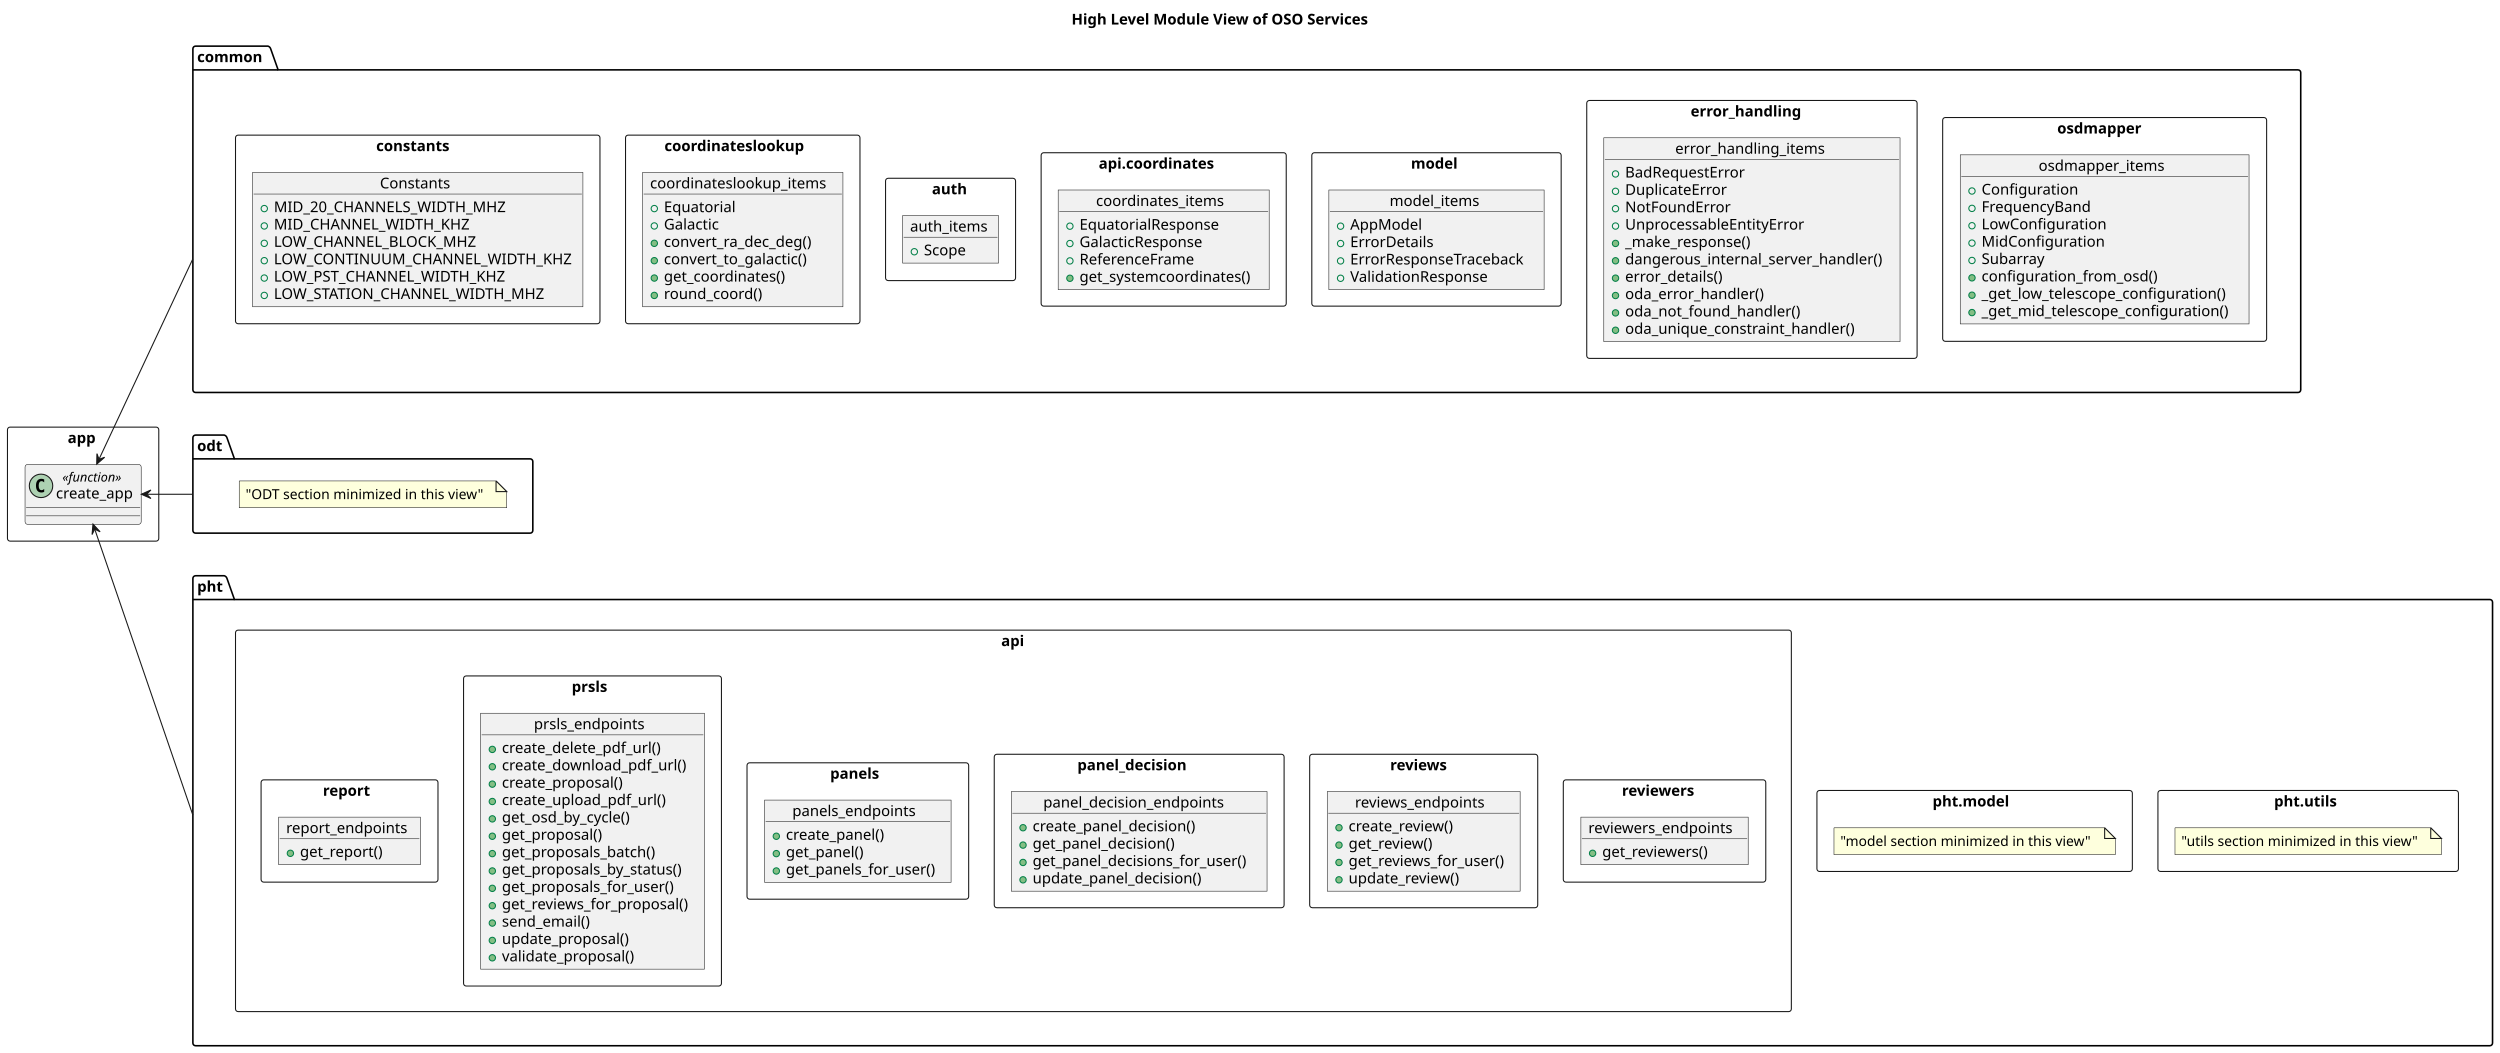
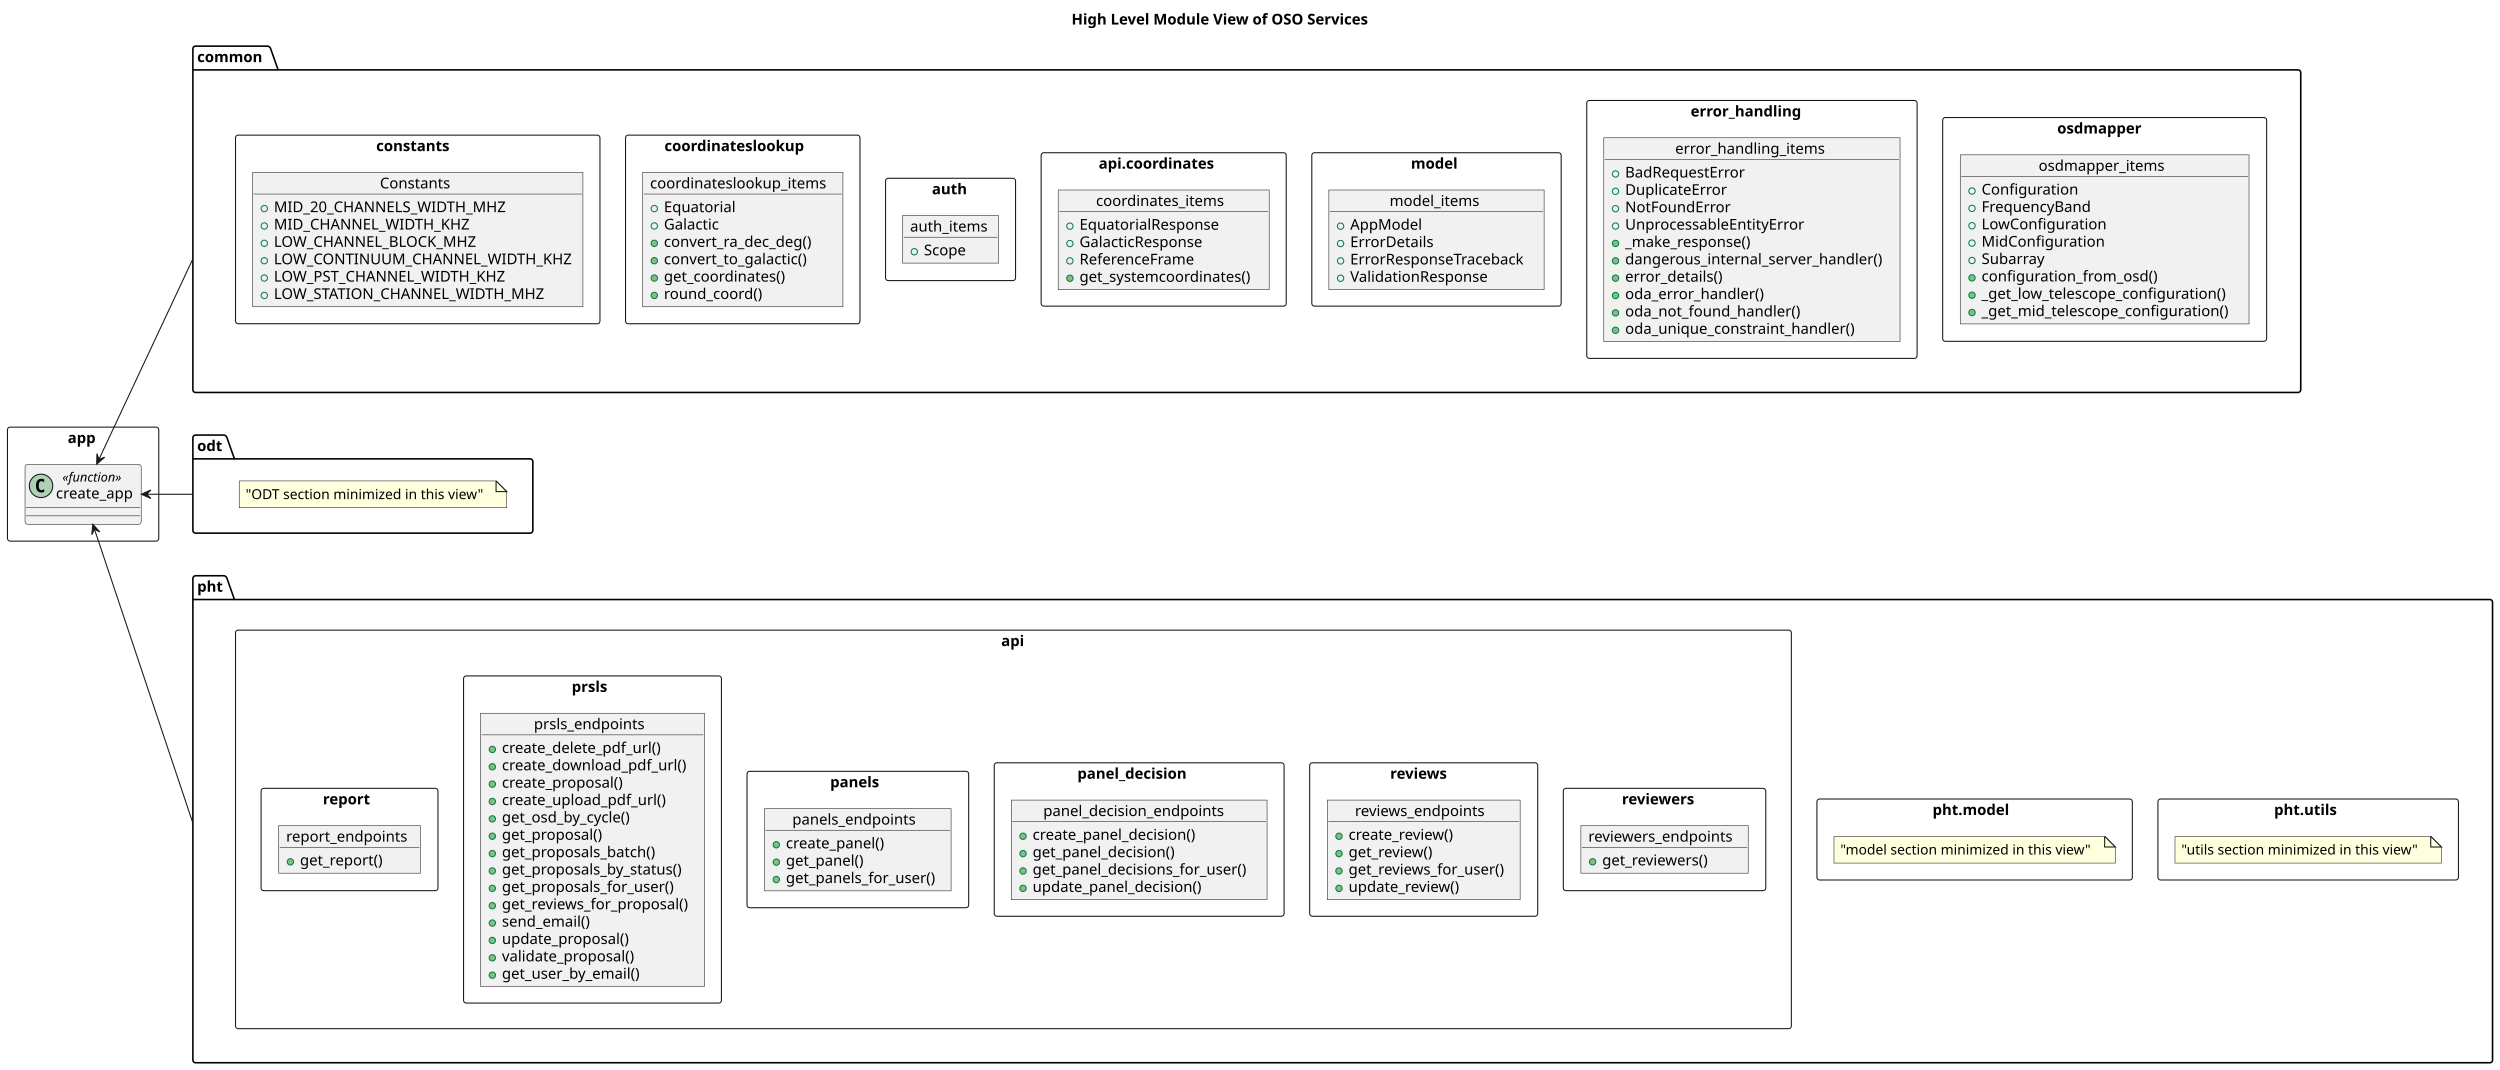
- <svg xmlns="http://www.w3.org/2000/svg" contentStyleType="text/css" height="988px" preserveAspectRatio="none" style="width:2346px;height:988px;background:#FFFFFF;" version="1.1" viewBox="0 0 2346 988" width="2346px" zoomAndPan="magnify">
+ <svg xmlns="http://www.w3.org/2000/svg" contentStyleType="text/css" height="1004px" preserveAspectRatio="none" style="width:2346px;height:1004px;background:#FFFFFF;" version="1.1" viewBox="0 0 2346 1004" width="2346px" zoomAndPan="magnify">
  <defs />
  <g>
    <text fill="#000000" font-family="sans-serif" font-size="14" font-weight="bold" lengthAdjust="spacing" textLength="321" x="1005.5" y="22.995">High Level Module View of OSO Services</text>
    <g id="cluster_common_pkg">
      <path d="M183.5,43.297 L251.5,43.297 A3.75,3.75 0 0 1 254,45.797 L261,65.594 L2156.5,65.594 A2.5,2.5 0 0 1 2159,68.094 L2159,365.797 A2.5,2.5 0 0 1 2156.5,368.297 L183.5,368.297 A2.5,2.5 0 0 1 181,365.797 L181,45.797 A2.5,2.5 0 0 1 183.5,43.297 " fill="none" style="stroke:#000000;stroke-width:1.5;" />
      <line style="stroke:#000000;stroke-width:1.5;" x1="181" x2="261" y1="65.594" y2="65.594" />
      <text fill="#000000" font-family="sans-serif" font-size="14" font-weight="bold" lengthAdjust="spacing" textLength="67" x="185" y="58.292">common</text>
    </g>
    <g id="cluster_constants">
      <rect fill="none" height="177" rx="2.5" ry="2.5" style="stroke:#181818;stroke-width:1.0;" width="342" x="221" y="126.797" />
      <text fill="#000000" font-family="sans-serif" font-size="14" font-weight="bold" lengthAdjust="spacing" textLength="78" x="353" y="141.792">constants</text>
    </g>
    <g id="cluster_api.coordinates">
      <rect fill="none" height="144" rx="2.5" ry="2.5" style="stroke:#181818;stroke-width:1.0;" width="230" x="977" y="143.297" />
      <text fill="#000000" font-family="sans-serif" font-size="14" font-weight="bold" lengthAdjust="spacing" textLength="122" x="1031" y="158.292">api.coordinates</text>
    </g>
    <g id="cluster_auth">
      <rect fill="none" height="96" rx="2.5" ry="2.5" style="stroke:#181818;stroke-width:1.0;" width="122" x="831" y="167.297" />
      <text fill="#000000" font-family="sans-serif" font-size="14" font-weight="bold" lengthAdjust="spacing" textLength="35" x="874.5" y="182.292">auth</text>
    </g>
    <g id="cluster_coordinateslookup">
      <rect fill="none" height="177" rx="2.5" ry="2.5" style="stroke:#181818;stroke-width:1.0;" width="220" x="587" y="126.797" />
      <text fill="#000000" font-family="sans-serif" font-size="14" font-weight="bold" lengthAdjust="spacing" textLength="147" x="623.5" y="141.792">coordinateslookup</text>
    </g>
    <g id="cluster_error_handling">
      <rect fill="none" height="242" rx="2.5" ry="2.5" style="stroke:#181818;stroke-width:1.0;" width="310" x="1489" y="94.297" />
      <text fill="#000000" font-family="sans-serif" font-size="14" font-weight="bold" lengthAdjust="spacing" textLength="115" x="1586.5" y="109.292">error_handling</text>
    </g>
    <g id="cluster_model">
      <rect fill="none" height="144" rx="2.5" ry="2.5" style="stroke:#181818;stroke-width:1.0;" width="234" x="1231" y="143.297" />
      <text fill="#000000" font-family="sans-serif" font-size="14" font-weight="bold" lengthAdjust="spacing" textLength="48" x="1324" y="158.292">model</text>
    </g>
    <g id="cluster_osdmapper">
      <rect fill="none" height="210" rx="2.5" ry="2.5" style="stroke:#181818;stroke-width:1.0;" width="304" x="1823" y="110.297" />
      <text fill="#000000" font-family="sans-serif" font-size="14" font-weight="bold" lengthAdjust="spacing" textLength="89" x="1930.5" y="125.292">osdmapper</text>
    </g>
    <g id="cluster_odt_pkg">
      <path d="M183.5,408.297 L210.5,408.297 A3.75,3.75 0 0 1 213,410.797 L220,430.594 L497.5,430.594 A2.5,2.5 0 0 1 500,433.094 L500,497.797 A2.5,2.5 0 0 1 497.5,500.297 L183.5,500.297 A2.5,2.5 0 0 1 181,497.797 L181,410.797 A2.5,2.5 0 0 1 183.5,408.297 " fill="none" style="stroke:#000000;stroke-width:1.5;" />
      <line style="stroke:#000000;stroke-width:1.5;" x1="181" x2="220" y1="430.594" y2="430.594" />
      <text fill="#000000" font-family="sans-serif" font-size="14" font-weight="bold" lengthAdjust="spacing" textLength="26" x="185" y="423.292">odt</text>
    </g>
    <g id="cluster_pht_pkg">
-       <path d="M183.5,540.297 L210.5,540.297 A3.75,3.75 0 0 1 213,542.797 L220,562.594 L2336.5,562.594 A2.5,2.5 0 0 1 2339,565.094 L2339,978.797 A2.5,2.5 0 0 1 2336.5,981.297 L183.5,981.297 A2.5,2.5 0 0 1 181,978.797 L181,542.797 A2.5,2.5 0 0 1 183.5,540.297 " fill="none" style="stroke:#000000;stroke-width:1.5;" />
+       <path d="M183.5,540.297 L210.5,540.297 A3.75,3.75 0 0 1 213,542.797 L220,562.594 L2336.5,562.594 A2.5,2.5 0 0 1 2339,565.094 L2339,994.797 A2.5,2.5 0 0 1 2336.5,997.297 L183.5,997.297 A2.5,2.5 0 0 1 181,994.797 L181,542.797 A2.5,2.5 0 0 1 183.5,540.297 " fill="none" style="stroke:#000000;stroke-width:1.5;" />
      <line style="stroke:#000000;stroke-width:1.5;" x1="181" x2="220" y1="562.594" y2="562.594" />
      <text fill="#000000" font-family="sans-serif" font-size="14" font-weight="bold" lengthAdjust="spacing" textLength="26" x="185" y="555.292">pht</text>
    </g>
    <g id="cluster_api">
-       <rect fill="none" height="358" rx="2.5" ry="2.5" style="stroke:#181818;stroke-width:1.0;" width="1460" x="221" y="591.297" />
+       <rect fill="none" height="374" rx="2.5" ry="2.5" style="stroke:#181818;stroke-width:1.0;" width="1460" x="221" y="591.297" />
      <text fill="#000000" font-family="sans-serif" font-size="14" font-weight="bold" lengthAdjust="spacing" textLength="23" x="939.5" y="606.292">api</text>
    </g>
    <g id="cluster_panel_decision">
-       <rect fill="none" height="144" rx="2.5" ry="2.5" style="stroke:#181818;stroke-width:1.0;" width="272" x="933" y="707.797" />
-       <text fill="#000000" font-family="sans-serif" font-size="14" font-weight="bold" lengthAdjust="spacing" textLength="116" x="1011" y="722.792">panel_decision</text>
+       <rect fill="none" height="144" rx="2.5" ry="2.5" style="stroke:#181818;stroke-width:1.0;" width="272" x="933" y="715.797" />
+       <text fill="#000000" font-family="sans-serif" font-size="14" font-weight="bold" lengthAdjust="spacing" textLength="116" x="1011" y="730.792">panel_decision</text>
    </g>
    <g id="cluster_panels">
-       <rect fill="none" height="128" rx="2.5" ry="2.5" style="stroke:#181818;stroke-width:1.0;" width="208" x="701" y="715.797" />
-       <text fill="#000000" font-family="sans-serif" font-size="14" font-weight="bold" lengthAdjust="spacing" textLength="52" x="779" y="730.792">panels</text>
+       <rect fill="none" height="128" rx="2.5" ry="2.5" style="stroke:#181818;stroke-width:1.0;" width="208" x="701" y="723.797" />
+       <text fill="#000000" font-family="sans-serif" font-size="14" font-weight="bold" lengthAdjust="spacing" textLength="52" x="779" y="738.792">panels</text>
    </g>
    <g id="cluster_prsls">
-       <rect fill="none" height="291" rx="2.5" ry="2.5" style="stroke:#181818;stroke-width:1.0;" width="242" x="435" y="634.297" />
+       <rect fill="none" height="307" rx="2.5" ry="2.5" style="stroke:#181818;stroke-width:1.0;" width="242" x="435" y="634.297" />
      <text fill="#000000" font-family="sans-serif" font-size="14" font-weight="bold" lengthAdjust="spacing" textLength="39" x="536.5" y="649.292">prsls</text>
    </g>
    <g id="cluster_report">
-       <rect fill="none" height="96" rx="2.5" ry="2.5" style="stroke:#181818;stroke-width:1.0;" width="166" x="245" y="731.797" />
-       <text fill="#000000" font-family="sans-serif" font-size="14" font-weight="bold" lengthAdjust="spacing" textLength="50" x="303" y="746.792">report</text>
+       <rect fill="none" height="96" rx="2.5" ry="2.5" style="stroke:#181818;stroke-width:1.0;" width="166" x="245" y="739.797" />
+       <text fill="#000000" font-family="sans-serif" font-size="14" font-weight="bold" lengthAdjust="spacing" textLength="50" x="303" y="754.792">report</text>
    </g>
    <g id="cluster_reviewers">
-       <rect fill="none" height="96" rx="2.5" ry="2.5" style="stroke:#181818;stroke-width:1.0;" width="190" x="1467" y="731.797" />
-       <text fill="#000000" font-family="sans-serif" font-size="14" font-weight="bold" lengthAdjust="spacing" textLength="80" x="1522" y="746.792">reviewers</text>
+       <rect fill="none" height="96" rx="2.5" ry="2.5" style="stroke:#181818;stroke-width:1.0;" width="190" x="1467" y="739.797" />
+       <text fill="#000000" font-family="sans-serif" font-size="14" font-weight="bold" lengthAdjust="spacing" textLength="80" x="1522" y="754.792">reviewers</text>
    </g>
    <g id="cluster_reviews">
-       <rect fill="none" height="144" rx="2.5" ry="2.5" style="stroke:#181818;stroke-width:1.0;" width="214" x="1229" y="707.797" />
-       <text fill="#000000" font-family="sans-serif" font-size="14" font-weight="bold" lengthAdjust="spacing" textLength="63" x="1304.5" y="722.792">reviews</text>
+       <rect fill="none" height="144" rx="2.5" ry="2.5" style="stroke:#181818;stroke-width:1.0;" width="214" x="1229" y="715.797" />
+       <text fill="#000000" font-family="sans-serif" font-size="14" font-weight="bold" lengthAdjust="spacing" textLength="63" x="1304.5" y="730.792">reviews</text>
    </g>
    <g id="cluster_pht.utils">
-       <rect fill="none" height="76" rx="2.5" ry="2.5" style="stroke:#181818;stroke-width:1.0;" width="282" x="2025" y="741.797" />
-       <text fill="#000000" font-family="sans-serif" font-size="14" font-weight="bold" lengthAdjust="spacing" textLength="64" x="2134" y="756.792">pht.utils</text>
+       <rect fill="none" height="76" rx="2.5" ry="2.5" style="stroke:#181818;stroke-width:1.0;" width="282" x="2025" y="749.797" />
+       <text fill="#000000" font-family="sans-serif" font-size="14" font-weight="bold" lengthAdjust="spacing" textLength="64" x="2134" y="764.792">pht.utils</text>
    </g>
    <g id="cluster_pht.model">
-       <rect fill="none" height="76" rx="2.5" ry="2.5" style="stroke:#181818;stroke-width:1.0;" width="296" x="1705" y="741.797" />
-       <text fill="#000000" font-family="sans-serif" font-size="14" font-weight="bold" lengthAdjust="spacing" textLength="79" x="1813.5" y="756.792">pht.model</text>
+       <rect fill="none" height="76" rx="2.5" ry="2.5" style="stroke:#181818;stroke-width:1.0;" width="296" x="1705" y="749.797" />
+       <text fill="#000000" font-family="sans-serif" font-size="14" font-weight="bold" lengthAdjust="spacing" textLength="79" x="1813.5" y="764.792">pht.model</text>
    </g>
    <g id="cluster_app">
      <rect fill="none" height="107" rx="2.5" ry="2.5" style="stroke:#181818;stroke-width:1.0;" width="142" x="7" y="400.797" />
      <text fill="#000000" font-family="sans-serif" font-size="14" font-weight="bold" lengthAdjust="spacing" textLength="29" x="63.5" y="415.792">app</text>
    </g>
    <g id="elem_Constants">
      <rect fill="#F1F1F1" height="126.078" style="stroke:#181818;stroke-width:0.5;" width="310" x="237" y="161.797" />
      <text fill="#000000" font-family="sans-serif" font-size="14" lengthAdjust="spacing" textLength="71" x="356.5" y="176.792">Constants</text>
      <line style="stroke:#181818;stroke-width:0.5;" x1="238" x2="546" y1="182.094" y2="182.094" />
      <ellipse cx="248" cy="195.742" fill="none" rx="3" ry="3" style="stroke:#038048;stroke-width:1.0;" />
      <text fill="#000000" font-family="sans-serif" font-size="14" lengthAdjust="spacing" textLength="224" x="257" y="199.089">MID_20_CHANNELS_WIDTH_MHZ</text>
      <ellipse cx="248" cy="212.039" fill="none" rx="3" ry="3" style="stroke:#038048;stroke-width:1.0;" />
      <text fill="#000000" font-family="sans-serif" font-size="14" lengthAdjust="spacing" textLength="187" x="257" y="215.386">MID_CHANNEL_WIDTH_KHZ</text>
      <ellipse cx="248" cy="228.336" fill="none" rx="3" ry="3" style="stroke:#038048;stroke-width:1.0;" />
      <text fill="#000000" font-family="sans-serif" font-size="14" lengthAdjust="spacing" textLength="196" x="257" y="231.683">LOW_CHANNEL_BLOCK_MHZ</text>
      <ellipse cx="248" cy="244.633" fill="none" rx="3" ry="3" style="stroke:#038048;stroke-width:1.0;" />
      <text fill="#000000" font-family="sans-serif" font-size="14" lengthAdjust="spacing" textLength="284" x="257" y="247.98">LOW_CONTINUUM_CHANNEL_WIDTH_KHZ</text>
      <ellipse cx="248" cy="260.93" fill="none" rx="3" ry="3" style="stroke:#038048;stroke-width:1.0;" />
      <text fill="#000000" font-family="sans-serif" font-size="14" lengthAdjust="spacing" textLength="226" x="257" y="264.276">LOW_PST_CHANNEL_WIDTH_KHZ</text>
      <ellipse cx="248" cy="277.227" fill="none" rx="3" ry="3" style="stroke:#038048;stroke-width:1.0;" />
      <text fill="#000000" font-family="sans-serif" font-size="14" lengthAdjust="spacing" textLength="262" x="257" y="280.573">LOW_STATION_CHANNEL_WIDTH_MHZ</text>
    </g>
    <g id="elem_coordinates_items">
      <rect fill="#F1F1F1" height="93.484" style="stroke:#181818;stroke-width:0.5;" width="198" x="993" y="178.297" />
      <text fill="#000000" font-family="sans-serif" font-size="14" lengthAdjust="spacing" textLength="127" x="1028.5" y="193.292">coordinates_items</text>
      <line style="stroke:#181818;stroke-width:0.5;" x1="994" x2="1190" y1="198.594" y2="198.594" />
      <ellipse cx="1004" cy="212.242" fill="none" rx="3" ry="3" style="stroke:#038048;stroke-width:1.0;" />
      <text fill="#000000" font-family="sans-serif" font-size="14" lengthAdjust="spacing" textLength="139" x="1013" y="215.589">EquatorialResponse</text>
      <ellipse cx="1004" cy="228.539" fill="none" rx="3" ry="3" style="stroke:#038048;stroke-width:1.0;" />
      <text fill="#000000" font-family="sans-serif" font-size="14" lengthAdjust="spacing" textLength="125" x="1013" y="231.886">GalacticResponse</text>
      <ellipse cx="1004" cy="244.836" fill="none" rx="3" ry="3" style="stroke:#038048;stroke-width:1.0;" />
      <text fill="#000000" font-family="sans-serif" font-size="14" lengthAdjust="spacing" textLength="115" x="1013" y="248.183">ReferenceFrame</text>
      <ellipse cx="1004" cy="261.133" fill="#84BE84" rx="3" ry="3" style="stroke:#038048;stroke-width:1.0;" />
      <text fill="#000000" font-family="sans-serif" font-size="14" lengthAdjust="spacing" textLength="172" x="1013" y="264.479">get_systemcoordinates()</text>
    </g>
    <g id="elem_auth_items">
      <rect fill="#F1F1F1" height="44.594" style="stroke:#181818;stroke-width:0.5;" width="90" x="847" y="202.297" />
      <text fill="#000000" font-family="sans-serif" font-size="14" lengthAdjust="spacing" textLength="76" x="854" y="217.292">auth_items</text>
      <line style="stroke:#181818;stroke-width:0.5;" x1="848" x2="936" y1="222.594" y2="222.594" />
      <ellipse cx="858" cy="236.242" fill="none" rx="3" ry="3" style="stroke:#038048;stroke-width:1.0;" />
      <text fill="#000000" font-family="sans-serif" font-size="14" lengthAdjust="spacing" textLength="44" x="867" y="239.589">Scope</text>
    </g>
    <g id="elem_coordinateslookup_items">
      <rect fill="#F1F1F1" height="126.078" style="stroke:#181818;stroke-width:0.5;" width="188" x="603" y="161.797" />
      <text fill="#000000" font-family="sans-serif" font-size="14" lengthAdjust="spacing" textLength="174" x="610" y="176.792">coordinateslookup_items</text>
      <line style="stroke:#181818;stroke-width:0.5;" x1="604" x2="790" y1="182.094" y2="182.094" />
      <ellipse cx="614" cy="195.742" fill="none" rx="3" ry="3" style="stroke:#038048;stroke-width:1.0;" />
      <text fill="#000000" font-family="sans-serif" font-size="14" lengthAdjust="spacing" textLength="68" x="623" y="199.089">Equatorial</text>
      <ellipse cx="614" cy="212.039" fill="none" rx="3" ry="3" style="stroke:#038048;stroke-width:1.0;" />
      <text fill="#000000" font-family="sans-serif" font-size="14" lengthAdjust="spacing" textLength="54" x="623" y="215.386">Galactic</text>
      <ellipse cx="614" cy="228.336" fill="#84BE84" rx="3" ry="3" style="stroke:#038048;stroke-width:1.0;" />
      <text fill="#000000" font-family="sans-serif" font-size="14" lengthAdjust="spacing" textLength="149" x="623" y="231.683">convert_ra_dec_deg()</text>
      <ellipse cx="614" cy="244.633" fill="#84BE84" rx="3" ry="3" style="stroke:#038048;stroke-width:1.0;" />
      <text fill="#000000" font-family="sans-serif" font-size="14" lengthAdjust="spacing" textLength="142" x="623" y="247.98">convert_to_galactic()</text>
      <ellipse cx="614" cy="260.93" fill="#84BE84" rx="3" ry="3" style="stroke:#038048;stroke-width:1.0;" />
      <text fill="#000000" font-family="sans-serif" font-size="14" lengthAdjust="spacing" textLength="122" x="623" y="264.276">get_coordinates()</text>
      <ellipse cx="614" cy="277.227" fill="#84BE84" rx="3" ry="3" style="stroke:#038048;stroke-width:1.0;" />
      <text fill="#000000" font-family="sans-serif" font-size="14" lengthAdjust="spacing" textLength="98" x="623" y="280.573">round_coord()</text>
    </g>
    <g id="elem_error_handling_items">
      <rect fill="#F1F1F1" height="191.266" style="stroke:#181818;stroke-width:0.5;" width="278" x="1505" y="129.297" />
      <text fill="#000000" font-family="sans-serif" font-size="14" lengthAdjust="spacing" textLength="144" x="1572" y="144.292">error_handling_items</text>
      <line style="stroke:#181818;stroke-width:0.5;" x1="1506" x2="1782" y1="149.594" y2="149.594" />
      <ellipse cx="1516" cy="163.242" fill="none" rx="3" ry="3" style="stroke:#038048;stroke-width:1.0;" />
      <text fill="#000000" font-family="sans-serif" font-size="14" lengthAdjust="spacing" textLength="119" x="1525" y="166.589">BadRequestError</text>
      <ellipse cx="1516" cy="179.539" fill="none" rx="3" ry="3" style="stroke:#038048;stroke-width:1.0;" />
      <text fill="#000000" font-family="sans-serif" font-size="14" lengthAdjust="spacing" textLength="98" x="1525" y="182.886">DuplicateError</text>
      <ellipse cx="1516" cy="195.836" fill="none" rx="3" ry="3" style="stroke:#038048;stroke-width:1.0;" />
      <text fill="#000000" font-family="sans-serif" font-size="14" lengthAdjust="spacing" textLength="101" x="1525" y="199.183">NotFoundError</text>
      <ellipse cx="1516" cy="212.133" fill="none" rx="3" ry="3" style="stroke:#038048;stroke-width:1.0;" />
      <text fill="#000000" font-family="sans-serif" font-size="14" lengthAdjust="spacing" textLength="175" x="1525" y="215.48">UnprocessableEntityError</text>
      <ellipse cx="1516" cy="228.43" fill="#84BE84" rx="3" ry="3" style="stroke:#038048;stroke-width:1.0;" />
      <text fill="#000000" font-family="sans-serif" font-size="14" lengthAdjust="spacing" textLength="128" x="1525" y="231.776">_make_response()</text>
      <ellipse cx="1516" cy="244.727" fill="#84BE84" rx="3" ry="3" style="stroke:#038048;stroke-width:1.0;" />
      <text fill="#000000" font-family="sans-serif" font-size="14" lengthAdjust="spacing" textLength="252" x="1525" y="248.073">dangerous_internal_server_handler()</text>
      <ellipse cx="1516" cy="261.023" fill="#84BE84" rx="3" ry="3" style="stroke:#038048;stroke-width:1.0;" />
      <text fill="#000000" font-family="sans-serif" font-size="14" lengthAdjust="spacing" textLength="95" x="1525" y="264.37">error_details()</text>
      <ellipse cx="1516" cy="277.32" fill="#84BE84" rx="3" ry="3" style="stroke:#038048;stroke-width:1.0;" />
      <text fill="#000000" font-family="sans-serif" font-size="14" lengthAdjust="spacing" textLength="135" x="1525" y="280.667">oda_error_handler()</text>
      <ellipse cx="1516" cy="293.617" fill="#84BE84" rx="3" ry="3" style="stroke:#038048;stroke-width:1.0;" />
      <text fill="#000000" font-family="sans-serif" font-size="14" lengthAdjust="spacing" textLength="172" x="1525" y="296.964">oda_not_found_handler()</text>
      <ellipse cx="1516" cy="309.914" fill="#84BE84" rx="3" ry="3" style="stroke:#038048;stroke-width:1.0;" />
      <text fill="#000000" font-family="sans-serif" font-size="14" lengthAdjust="spacing" textLength="226" x="1525" y="313.261">oda_unique_constraint_handler()</text>
    </g>
    <g id="elem_model_items">
      <rect fill="#F1F1F1" height="93.484" style="stroke:#181818;stroke-width:0.5;" width="202" x="1247" y="178.297" />
      <text fill="#000000" font-family="sans-serif" font-size="14" lengthAdjust="spacing" textLength="88" x="1304" y="193.292">model_items</text>
      <line style="stroke:#181818;stroke-width:0.5;" x1="1248" x2="1448" y1="198.594" y2="198.594" />
      <ellipse cx="1258" cy="212.242" fill="none" rx="3" ry="3" style="stroke:#038048;stroke-width:1.0;" />
      <text fill="#000000" font-family="sans-serif" font-size="14" lengthAdjust="spacing" textLength="69" x="1267" y="215.589">AppModel</text>
      <ellipse cx="1258" cy="228.539" fill="none" rx="3" ry="3" style="stroke:#038048;stroke-width:1.0;" />
      <text fill="#000000" font-family="sans-serif" font-size="14" lengthAdjust="spacing" textLength="80" x="1267" y="231.886">ErrorDetails</text>
      <ellipse cx="1258" cy="244.836" fill="none" rx="3" ry="3" style="stroke:#038048;stroke-width:1.0;" />
      <text fill="#000000" font-family="sans-serif" font-size="14" lengthAdjust="spacing" textLength="176" x="1267" y="248.183">ErrorResponseTraceback</text>
      <ellipse cx="1258" cy="261.133" fill="none" rx="3" ry="3" style="stroke:#038048;stroke-width:1.0;" />
      <text fill="#000000" font-family="sans-serif" font-size="14" lengthAdjust="spacing" textLength="137" x="1267" y="264.479">ValidationResponse</text>
    </g>
    <g id="elem_osdmapper_items">
      <rect fill="#F1F1F1" height="158.672" style="stroke:#181818;stroke-width:0.5;" width="271" x="1839.5" y="145.297" />
      <text fill="#000000" font-family="sans-serif" font-size="14" lengthAdjust="spacing" textLength="124" x="1913" y="160.292">osdmapper_items</text>
      <line style="stroke:#181818;stroke-width:0.5;" x1="1840.5" x2="2109.5" y1="165.594" y2="165.594" />
      <ellipse cx="1850.5" cy="179.242" fill="none" rx="3" ry="3" style="stroke:#038048;stroke-width:1.0;" />
      <text fill="#000000" font-family="sans-serif" font-size="14" lengthAdjust="spacing" textLength="92" x="1859.5" y="182.589">Configuration</text>
      <ellipse cx="1850.5" cy="195.539" fill="none" rx="3" ry="3" style="stroke:#038048;stroke-width:1.0;" />
      <text fill="#000000" font-family="sans-serif" font-size="14" lengthAdjust="spacing" textLength="109" x="1859.5" y="198.886">FrequencyBand</text>
      <ellipse cx="1850.5" cy="211.836" fill="none" rx="3" ry="3" style="stroke:#038048;stroke-width:1.0;" />
      <text fill="#000000" font-family="sans-serif" font-size="14" lengthAdjust="spacing" textLength="119" x="1859.5" y="215.183">LowConfiguration</text>
      <ellipse cx="1850.5" cy="228.133" fill="none" rx="3" ry="3" style="stroke:#038048;stroke-width:1.0;" />
      <text fill="#000000" font-family="sans-serif" font-size="14" lengthAdjust="spacing" textLength="116" x="1859.5" y="231.48">MidConfiguration</text>
      <ellipse cx="1850.5" cy="244.43" fill="none" rx="3" ry="3" style="stroke:#038048;stroke-width:1.0;" />
      <text fill="#000000" font-family="sans-serif" font-size="14" lengthAdjust="spacing" textLength="60" x="1859.5" y="247.776">Subarray</text>
      <ellipse cx="1850.5" cy="260.727" fill="#84BE84" rx="3" ry="3" style="stroke:#038048;stroke-width:1.0;" />
      <text fill="#000000" font-family="sans-serif" font-size="14" lengthAdjust="spacing" textLength="171" x="1859.5" y="264.073">configuration_from_osd()</text>
      <ellipse cx="1850.5" cy="277.023" fill="#84BE84" rx="3" ry="3" style="stroke:#038048;stroke-width:1.0;" />
      <text fill="#000000" font-family="sans-serif" font-size="14" lengthAdjust="spacing" textLength="243" x="1859.5" y="280.37">_get_low_telescope_configuration()</text>
      <ellipse cx="1850.5" cy="293.32" fill="#84BE84" rx="3" ry="3" style="stroke:#038048;stroke-width:1.0;" />
      <text fill="#000000" font-family="sans-serif" font-size="14" lengthAdjust="spacing" textLength="245" x="1859.5" y="296.667">_get_mid_telescope_configuration()</text>
    </g>
    <g id="elem_odt_note">
      <path d="M224.5,451.297 L224.5,476.43 L475.5,476.43 L475.5,461.297 L465.5,451.297 L224.5,451.297 " fill="#FEFFDD" style="stroke:#181818;stroke-width:0.5;" />
      <path d="M465.5,451.297 L465.5,461.297 L475.5,461.297 L465.5,451.297 " fill="#FEFFDD" style="stroke:#181818;stroke-width:1.0;" />
      <text fill="#000000" font-family="sans-serif" font-size="13" lengthAdjust="spacing" textLength="230" x="230.5" y="468.364">"ODT section minimized in this view"</text>
    </g>
    <g id="elem_panel_decision_endpoints">
-       <rect fill="#F1F1F1" height="93.484" style="stroke:#181818;stroke-width:0.5;" width="240" x="949" y="742.797" />
-       <text fill="#000000" font-family="sans-serif" font-size="14" lengthAdjust="spacing" textLength="180" x="979" y="757.792">panel_decision_endpoints</text>
-       <line style="stroke:#181818;stroke-width:0.5;" x1="950" x2="1188" y1="763.094" y2="763.094" />
-       <ellipse cx="960" cy="776.742" fill="#84BE84" rx="3" ry="3" style="stroke:#038048;stroke-width:1.0;" />
-       <text fill="#000000" font-family="sans-serif" font-size="14" lengthAdjust="spacing" textLength="164" x="969" y="780.089">create_panel_decision()</text>
-       <ellipse cx="960" cy="793.039" fill="#84BE84" rx="3" ry="3" style="stroke:#038048;stroke-width:1.0;" />
-       <text fill="#000000" font-family="sans-serif" font-size="14" lengthAdjust="spacing" textLength="143" x="969" y="796.386">get_panel_decision()</text>
-       <ellipse cx="960" cy="809.336" fill="#84BE84" rx="3" ry="3" style="stroke:#038048;stroke-width:1.0;" />
-       <text fill="#000000" font-family="sans-serif" font-size="14" lengthAdjust="spacing" textLength="214" x="969" y="812.683">get_panel_decisions_for_user()</text>
-       <ellipse cx="960" cy="825.633" fill="#84BE84" rx="3" ry="3" style="stroke:#038048;stroke-width:1.0;" />
-       <text fill="#000000" font-family="sans-serif" font-size="14" lengthAdjust="spacing" textLength="169" x="969" y="828.98">update_panel_decision()</text>
+       <rect fill="#F1F1F1" height="93.484" style="stroke:#181818;stroke-width:0.5;" width="240" x="949" y="750.797" />
+       <text fill="#000000" font-family="sans-serif" font-size="14" lengthAdjust="spacing" textLength="180" x="979" y="765.792">panel_decision_endpoints</text>
+       <line style="stroke:#181818;stroke-width:0.5;" x1="950" x2="1188" y1="771.094" y2="771.094" />
+       <ellipse cx="960" cy="784.742" fill="#84BE84" rx="3" ry="3" style="stroke:#038048;stroke-width:1.0;" />
+       <text fill="#000000" font-family="sans-serif" font-size="14" lengthAdjust="spacing" textLength="164" x="969" y="788.089">create_panel_decision()</text>
+       <ellipse cx="960" cy="801.039" fill="#84BE84" rx="3" ry="3" style="stroke:#038048;stroke-width:1.0;" />
+       <text fill="#000000" font-family="sans-serif" font-size="14" lengthAdjust="spacing" textLength="143" x="969" y="804.386">get_panel_decision()</text>
+       <ellipse cx="960" cy="817.336" fill="#84BE84" rx="3" ry="3" style="stroke:#038048;stroke-width:1.0;" />
+       <text fill="#000000" font-family="sans-serif" font-size="14" lengthAdjust="spacing" textLength="214" x="969" y="820.683">get_panel_decisions_for_user()</text>
+       <ellipse cx="960" cy="833.633" fill="#84BE84" rx="3" ry="3" style="stroke:#038048;stroke-width:1.0;" />
+       <text fill="#000000" font-family="sans-serif" font-size="14" lengthAdjust="spacing" textLength="169" x="969" y="836.98">update_panel_decision()</text>
    </g>
    <g id="elem_panels_endpoints">
-       <rect fill="#F1F1F1" height="77.188" style="stroke:#181818;stroke-width:0.5;" width="175" x="717.5" y="750.797" />
-       <text fill="#000000" font-family="sans-serif" font-size="14" lengthAdjust="spacing" textLength="123" x="743.5" y="765.792">panels_endpoints</text>
-       <line style="stroke:#181818;stroke-width:0.5;" x1="718.5" x2="891.5" y1="771.094" y2="771.094" />
-       <ellipse cx="728.5" cy="784.742" fill="#84BE84" rx="3" ry="3" style="stroke:#038048;stroke-width:1.0;" />
-       <text fill="#000000" font-family="sans-serif" font-size="14" lengthAdjust="spacing" textLength="99" x="737.5" y="788.089">create_panel()</text>
-       <ellipse cx="728.5" cy="801.039" fill="#84BE84" rx="3" ry="3" style="stroke:#038048;stroke-width:1.0;" />
-       <text fill="#000000" font-family="sans-serif" font-size="14" lengthAdjust="spacing" textLength="78" x="737.5" y="804.386">get_panel()</text>
-       <ellipse cx="728.5" cy="817.336" fill="#84BE84" rx="3" ry="3" style="stroke:#038048;stroke-width:1.0;" />
-       <text fill="#000000" font-family="sans-serif" font-size="14" lengthAdjust="spacing" textLength="149" x="737.5" y="820.683">get_panels_for_user()</text>
+       <rect fill="#F1F1F1" height="77.188" style="stroke:#181818;stroke-width:0.5;" width="175" x="717.5" y="758.797" />
+       <text fill="#000000" font-family="sans-serif" font-size="14" lengthAdjust="spacing" textLength="123" x="743.5" y="773.792">panels_endpoints</text>
+       <line style="stroke:#181818;stroke-width:0.5;" x1="718.5" x2="891.5" y1="779.094" y2="779.094" />
+       <ellipse cx="728.5" cy="792.742" fill="#84BE84" rx="3" ry="3" style="stroke:#038048;stroke-width:1.0;" />
+       <text fill="#000000" font-family="sans-serif" font-size="14" lengthAdjust="spacing" textLength="99" x="737.5" y="796.089">create_panel()</text>
+       <ellipse cx="728.5" cy="809.039" fill="#84BE84" rx="3" ry="3" style="stroke:#038048;stroke-width:1.0;" />
+       <text fill="#000000" font-family="sans-serif" font-size="14" lengthAdjust="spacing" textLength="78" x="737.5" y="812.386">get_panel()</text>
+       <ellipse cx="728.5" cy="825.336" fill="#84BE84" rx="3" ry="3" style="stroke:#038048;stroke-width:1.0;" />
+       <text fill="#000000" font-family="sans-serif" font-size="14" lengthAdjust="spacing" textLength="149" x="737.5" y="828.683">get_panels_for_user()</text>
    </g>
    <g id="elem_prsls_endpoints">
-       <rect fill="#F1F1F1" height="240.156" style="stroke:#181818;stroke-width:0.5;" width="210" x="451" y="669.297" />
+       <rect fill="#F1F1F1" height="256.453" style="stroke:#181818;stroke-width:0.5;" width="210" x="451" y="669.297" />
      <text fill="#000000" font-family="sans-serif" font-size="14" lengthAdjust="spacing" textLength="110" x="501" y="684.292">prsls_endpoints</text>
      <line style="stroke:#181818;stroke-width:0.5;" x1="452" x2="660" y1="689.594" y2="689.594" />
      <ellipse cx="462" cy="703.242" fill="#84BE84" rx="3" ry="3" style="stroke:#038048;stroke-width:1.0;" />
      <text fill="#000000" font-family="sans-serif" font-size="14" lengthAdjust="spacing" textLength="158" x="471" y="706.589">create_delete_pdf_url()</text>
      <ellipse cx="462" cy="719.539" fill="#84BE84" rx="3" ry="3" style="stroke:#038048;stroke-width:1.0;" />
      <text fill="#000000" font-family="sans-serif" font-size="14" lengthAdjust="spacing" textLength="181" x="471" y="722.886">create_download_pdf_url()</text>
      <ellipse cx="462" cy="735.836" fill="#84BE84" rx="3" ry="3" style="stroke:#038048;stroke-width:1.0;" />
      <text fill="#000000" font-family="sans-serif" font-size="14" lengthAdjust="spacing" textLength="121" x="471" y="739.183">create_proposal()</text>
      <ellipse cx="462" cy="752.133" fill="#84BE84" rx="3" ry="3" style="stroke:#038048;stroke-width:1.0;" />
      <text fill="#000000" font-family="sans-serif" font-size="14" lengthAdjust="spacing" textLength="161" x="471" y="755.48">create_upload_pdf_url()</text>
      <ellipse cx="462" cy="768.43" fill="#84BE84" rx="3" ry="3" style="stroke:#038048;stroke-width:1.0;" />
      <text fill="#000000" font-family="sans-serif" font-size="14" lengthAdjust="spacing" textLength="131" x="471" y="771.776">get_osd_by_cycle()</text>
      <ellipse cx="462" cy="784.727" fill="#84BE84" rx="3" ry="3" style="stroke:#038048;stroke-width:1.0;" />
      <text fill="#000000" font-family="sans-serif" font-size="14" lengthAdjust="spacing" textLength="100" x="471" y="788.073">get_proposal()</text>
      <ellipse cx="462" cy="801.023" fill="#84BE84" rx="3" ry="3" style="stroke:#038048;stroke-width:1.0;" />
      <text fill="#000000" font-family="sans-serif" font-size="14" lengthAdjust="spacing" textLength="154" x="471" y="804.37">get_proposals_batch()</text>
      <ellipse cx="462" cy="817.32" fill="#84BE84" rx="3" ry="3" style="stroke:#038048;stroke-width:1.0;" />
      <text fill="#000000" font-family="sans-serif" font-size="14" lengthAdjust="spacing" textLength="181" x="471" y="820.667">get_proposals_by_status()</text>
      <ellipse cx="462" cy="833.617" fill="#84BE84" rx="3" ry="3" style="stroke:#038048;stroke-width:1.0;" />
      <text fill="#000000" font-family="sans-serif" font-size="14" lengthAdjust="spacing" textLength="171" x="471" y="836.964">get_proposals_for_user()</text>
      <ellipse cx="462" cy="849.914" fill="#84BE84" rx="3" ry="3" style="stroke:#038048;stroke-width:1.0;" />
      <text fill="#000000" font-family="sans-serif" font-size="14" lengthAdjust="spacing" textLength="184" x="471" y="853.261">get_reviews_for_proposal()</text>
      <ellipse cx="462" cy="866.211" fill="#84BE84" rx="3" ry="3" style="stroke:#038048;stroke-width:1.0;" />
      <text fill="#000000" font-family="sans-serif" font-size="14" lengthAdjust="spacing" textLength="88" x="471" y="869.558">send_email()</text>
      <ellipse cx="462" cy="882.508" fill="#84BE84" rx="3" ry="3" style="stroke:#038048;stroke-width:1.0;" />
      <text fill="#000000" font-family="sans-serif" font-size="14" lengthAdjust="spacing" textLength="126" x="471" y="885.855">update_proposal()</text>
      <ellipse cx="462" cy="898.805" fill="#84BE84" rx="3" ry="3" style="stroke:#038048;stroke-width:1.0;" />
      <text fill="#000000" font-family="sans-serif" font-size="14" lengthAdjust="spacing" textLength="129" x="471" y="902.151">validate_proposal()</text>
+       <ellipse cx="462" cy="915.102" fill="#84BE84" rx="3" ry="3" style="stroke:#038048;stroke-width:1.0;" />
+       <text fill="#000000" font-family="sans-serif" font-size="14" lengthAdjust="spacing" textLength="137" x="471" y="918.448">get_user_by_email()</text>
    </g>
    <g id="elem_report_endpoints">
-       <rect fill="#F1F1F1" height="44.594" style="stroke:#181818;stroke-width:0.5;" width="133" x="261.5" y="766.797" />
-       <text fill="#000000" font-family="sans-serif" font-size="14" lengthAdjust="spacing" textLength="119" x="268.5" y="781.792">report_endpoints</text>
-       <line style="stroke:#181818;stroke-width:0.5;" x1="262.5" x2="393.5" y1="787.094" y2="787.094" />
-       <ellipse cx="272.5" cy="800.742" fill="#84BE84" rx="3" ry="3" style="stroke:#038048;stroke-width:1.0;" />
-       <text fill="#000000" font-family="sans-serif" font-size="14" lengthAdjust="spacing" textLength="82" x="281.5" y="804.089">get_report()</text>
+       <rect fill="#F1F1F1" height="44.594" style="stroke:#181818;stroke-width:0.5;" width="133" x="261.5" y="774.797" />
+       <text fill="#000000" font-family="sans-serif" font-size="14" lengthAdjust="spacing" textLength="119" x="268.5" y="789.792">report_endpoints</text>
+       <line style="stroke:#181818;stroke-width:0.5;" x1="262.5" x2="393.5" y1="795.094" y2="795.094" />
+       <ellipse cx="272.5" cy="808.742" fill="#84BE84" rx="3" ry="3" style="stroke:#038048;stroke-width:1.0;" />
+       <text fill="#000000" font-family="sans-serif" font-size="14" lengthAdjust="spacing" textLength="82" x="281.5" y="812.089">get_report()</text>
    </g>
    <g id="elem_reviewers_endpoints">
-       <rect fill="#F1F1F1" height="44.594" style="stroke:#181818;stroke-width:0.5;" width="157" x="1483.5" y="766.797" />
-       <text fill="#000000" font-family="sans-serif" font-size="14" lengthAdjust="spacing" textLength="143" x="1490.5" y="781.792">reviewers_endpoints</text>
-       <line style="stroke:#181818;stroke-width:0.5;" x1="1484.5" x2="1639.5" y1="787.094" y2="787.094" />
-       <ellipse cx="1494.5" cy="800.742" fill="#84BE84" rx="3" ry="3" style="stroke:#038048;stroke-width:1.0;" />
-       <text fill="#000000" font-family="sans-serif" font-size="14" lengthAdjust="spacing" textLength="106" x="1503.5" y="804.089">get_reviewers()</text>
+       <rect fill="#F1F1F1" height="44.594" style="stroke:#181818;stroke-width:0.5;" width="157" x="1483.5" y="774.797" />
+       <text fill="#000000" font-family="sans-serif" font-size="14" lengthAdjust="spacing" textLength="143" x="1490.5" y="789.792">reviewers_endpoints</text>
+       <line style="stroke:#181818;stroke-width:0.5;" x1="1484.5" x2="1639.5" y1="795.094" y2="795.094" />
+       <ellipse cx="1494.5" cy="808.742" fill="#84BE84" rx="3" ry="3" style="stroke:#038048;stroke-width:1.0;" />
+       <text fill="#000000" font-family="sans-serif" font-size="14" lengthAdjust="spacing" textLength="106" x="1503.5" y="812.089">get_reviewers()</text>
    </g>
    <g id="elem_reviews_endpoints">
-       <rect fill="#F1F1F1" height="93.484" style="stroke:#181818;stroke-width:0.5;" width="181" x="1245.5" y="742.797" />
-       <text fill="#000000" font-family="sans-serif" font-size="14" lengthAdjust="spacing" textLength="129" x="1271.5" y="757.792">reviews_endpoints</text>
-       <line style="stroke:#181818;stroke-width:0.5;" x1="1246.5" x2="1425.5" y1="763.094" y2="763.094" />
-       <ellipse cx="1256.5" cy="776.742" fill="#84BE84" rx="3" ry="3" style="stroke:#038048;stroke-width:1.0;" />
-       <text fill="#000000" font-family="sans-serif" font-size="14" lengthAdjust="spacing" textLength="105" x="1265.5" y="780.089">create_review()</text>
-       <ellipse cx="1256.5" cy="793.039" fill="#84BE84" rx="3" ry="3" style="stroke:#038048;stroke-width:1.0;" />
-       <text fill="#000000" font-family="sans-serif" font-size="14" lengthAdjust="spacing" textLength="84" x="1265.5" y="796.386">get_review()</text>
-       <ellipse cx="1256.5" cy="809.336" fill="#84BE84" rx="3" ry="3" style="stroke:#038048;stroke-width:1.0;" />
-       <text fill="#000000" font-family="sans-serif" font-size="14" lengthAdjust="spacing" textLength="155" x="1265.5" y="812.683">get_reviews_for_user()</text>
-       <ellipse cx="1256.5" cy="825.633" fill="#84BE84" rx="3" ry="3" style="stroke:#038048;stroke-width:1.0;" />
-       <text fill="#000000" font-family="sans-serif" font-size="14" lengthAdjust="spacing" textLength="110" x="1265.5" y="828.98">update_review()</text>
+       <rect fill="#F1F1F1" height="93.484" style="stroke:#181818;stroke-width:0.5;" width="181" x="1245.5" y="750.797" />
+       <text fill="#000000" font-family="sans-serif" font-size="14" lengthAdjust="spacing" textLength="129" x="1271.5" y="765.792">reviews_endpoints</text>
+       <line style="stroke:#181818;stroke-width:0.5;" x1="1246.5" x2="1425.5" y1="771.094" y2="771.094" />
+       <ellipse cx="1256.5" cy="784.742" fill="#84BE84" rx="3" ry="3" style="stroke:#038048;stroke-width:1.0;" />
+       <text fill="#000000" font-family="sans-serif" font-size="14" lengthAdjust="spacing" textLength="105" x="1265.5" y="788.089">create_review()</text>
+       <ellipse cx="1256.5" cy="801.039" fill="#84BE84" rx="3" ry="3" style="stroke:#038048;stroke-width:1.0;" />
+       <text fill="#000000" font-family="sans-serif" font-size="14" lengthAdjust="spacing" textLength="84" x="1265.5" y="804.386">get_review()</text>
+       <ellipse cx="1256.5" cy="817.336" fill="#84BE84" rx="3" ry="3" style="stroke:#038048;stroke-width:1.0;" />
+       <text fill="#000000" font-family="sans-serif" font-size="14" lengthAdjust="spacing" textLength="155" x="1265.5" y="820.683">get_reviews_for_user()</text>
+       <ellipse cx="1256.5" cy="833.633" fill="#84BE84" rx="3" ry="3" style="stroke:#038048;stroke-width:1.0;" />
+       <text fill="#000000" font-family="sans-serif" font-size="14" lengthAdjust="spacing" textLength="110" x="1265.5" y="836.98">update_review()</text>
    </g>
    <g id="elem_utils_note">
-       <path d="M2041,776.797 L2041,801.93 L2291,801.93 L2291,786.797 L2281,776.797 L2041,776.797 " fill="#FEFFDD" style="stroke:#181818;stroke-width:0.5;" />
-       <path d="M2281,776.797 L2281,786.797 L2291,786.797 L2281,776.797 " fill="#FEFFDD" style="stroke:#181818;stroke-width:1.0;" />
-       <text fill="#000000" font-family="sans-serif" font-size="13" lengthAdjust="spacing" textLength="229" x="2047" y="793.864">"utils section minimized in this view"</text>
+       <path d="M2041,784.797 L2041,809.93 L2291,809.93 L2291,794.797 L2281,784.797 L2041,784.797 " fill="#FEFFDD" style="stroke:#181818;stroke-width:0.5;" />
+       <path d="M2281,784.797 L2281,794.797 L2291,794.797 L2281,784.797 " fill="#FEFFDD" style="stroke:#181818;stroke-width:1.0;" />
+       <text fill="#000000" font-family="sans-serif" font-size="13" lengthAdjust="spacing" textLength="229" x="2047" y="801.864">"utils section minimized in this view"</text>
    </g>
    <g id="elem_model_note">
-       <path d="M1721,776.797 L1721,801.93 L1985,801.93 L1985,786.797 L1975,776.797 L1721,776.797 " fill="#FEFFDD" style="stroke:#181818;stroke-width:0.5;" />
-       <path d="M1975,776.797 L1975,786.797 L1985,786.797 L1975,776.797 " fill="#FEFFDD" style="stroke:#181818;stroke-width:1.0;" />
-       <text fill="#000000" font-family="sans-serif" font-size="13" lengthAdjust="spacing" textLength="243" x="1727" y="793.864">"model section minimized in this view"</text>
+       <path d="M1721,784.797 L1721,809.93 L1985,809.93 L1985,794.797 L1975,784.797 L1721,784.797 " fill="#FEFFDD" style="stroke:#181818;stroke-width:0.5;" />
+       <path d="M1975,784.797 L1975,794.797 L1985,794.797 L1975,784.797 " fill="#FEFFDD" style="stroke:#181818;stroke-width:1.0;" />
+       <text fill="#000000" font-family="sans-serif" font-size="13" lengthAdjust="spacing" textLength="243" x="1727" y="801.864">"model section minimized in this view"</text>
    </g>
    <g id="elem_create_app">
-       <rect codeLine="169" fill="#F1F1F1" height="56.266" id="create_app" rx="2.5" ry="2.5" style="stroke:#181818;stroke-width:0.5;" width="109" x="23.5" y="435.797" />
+       <rect codeLine="170" fill="#F1F1F1" height="56.266" id="create_app" rx="2.5" ry="2.5" style="stroke:#181818;stroke-width:0.5;" width="109" x="23.5" y="435.797" />
      <ellipse cx="38.5" cy="455.93" fill="#ADD1B2" rx="11" ry="11" style="stroke:#181818;stroke-width:1.0;" />
      <path d="M41.469,461.57 Q40.891,461.867 40.25,462.008 Q39.609,462.164 38.906,462.164 Q36.406,462.164 35.078,460.523 Q33.766,458.867 33.766,455.742 Q33.766,452.617 35.078,450.961 Q36.406,449.305 38.906,449.305 Q39.609,449.305 40.25,449.461 Q40.906,449.617 41.469,449.914 L41.469,452.633 Q40.844,452.055 40.25,451.789 Q39.656,451.508 39.031,451.508 Q37.688,451.508 37,452.586 Q36.312,453.648 36.312,455.742 Q36.312,457.836 37,458.914 Q37.688,459.977 39.031,459.977 Q39.656,459.977 40.25,459.711 Q40.844,459.43 41.469,458.852 L41.469,461.57 Z " fill="#000000" />
      <text fill="#000000" font-family="sans-serif" font-size="12" font-style="italic" lengthAdjust="spacing" textLength="65" x="58.5" y="451.935">«function»</text>
      <text fill="#000000" font-family="sans-serif" font-size="14" lengthAdjust="spacing" textLength="77" x="52.5" y="467.761">create_app</text>
      <line style="stroke:#181818;stroke-width:0.5;" x1="24.5" x2="131.5" y1="476.062" y2="476.062" />
      <line style="stroke:#181818;stroke-width:0.5;" x1="24.5" x2="131.5" y1="484.062" y2="484.062" />
    </g>
    <g id="link_create_app_common_pkg">
-       <path codeLine="173" d="M93.04,430.687 C108.05,398.637 131.708,348.124 151.776,305.274 C161.811,283.849 170.948,264.34 177.658,250.012 C178.497,248.221 179.298,246.511 180.058,244.888 C180.248,244.482 180.435,244.082 180.62,243.688 C180.713,243.49 180.804,243.294 180.895,243.1 " fill="none" id="create_app-backto-common_pkg" style="stroke:#181818;stroke-width:1.0;" />
+       <path codeLine="174" d="M93.04,430.687 C108.05,398.637 131.708,348.124 151.776,305.274 C161.811,283.849 170.948,264.34 177.658,250.012 C178.497,248.221 179.298,246.511 180.058,244.888 C180.248,244.482 180.435,244.082 180.62,243.688 C180.713,243.49 180.804,243.294 180.895,243.1 " fill="none" id="create_app-backto-common_pkg" style="stroke:#181818;stroke-width:1.0;" />
      <polygon fill="#181818" points="90.77,435.537,98.219,429.093,92.897,431.012,90.978,425.69,90.77,435.537" style="stroke:#181818;stroke-width:1.0;" />
    </g>
    <g id="link_odt_pkg_create_app">
-       <path codeLine="174" d="M180.84,463.797 C180.774,463.797 180.708,463.797 180.642,463.797 C180.114,463.797 179.586,463.797 179.059,463.797 C178.003,463.797 176.947,463.797 175.891,463.797 C171.667,463.797 167.444,463.797 163.22,463.797 C154.773,463.797 146.325,463.797 137.88,463.797 " fill="none" id="odt_pkg-to-create_app" style="stroke:#181818;stroke-width:1.0;" />
+       <path codeLine="175" d="M180.84,463.797 C180.774,463.797 180.708,463.797 180.642,463.797 C180.114,463.797 179.586,463.797 179.059,463.797 C178.003,463.797 176.947,463.797 175.891,463.797 C171.667,463.797 167.444,463.797 163.22,463.797 C154.773,463.797 146.325,463.797 137.88,463.797 " fill="none" id="odt_pkg-to-create_app" style="stroke:#181818;stroke-width:1.0;" />
      <polygon fill="#181818" points="132.63,463.797,141.63,467.797,137.63,463.797,141.63,459.797,132.63,463.797" style="stroke:#181818;stroke-width:1.0;" />
    </g>
    <g id="link_create_app_pht_pkg">
-       <path codeLine="175" d="M89.03,496.937 C102.835,537.177 127.257,608.352 148.507,670.279 C159.132,701.243 168.964,729.895 176.279,751.212 C177.194,753.877 178.069,756.427 178.901,758.852 C179.317,760.065 179.723,761.247 180.117,762.396 C180.315,762.971 180.509,763.538 180.701,764.096 C180.796,764.375 180.891,764.652 180.986,764.927 " fill="none" id="create_app-backto-pht_pkg" style="stroke:#181818;stroke-width:1.0;" />
-       <polygon fill="#181818" points="87.27,491.827,86.392,501.637,88.885,496.559,93.963,499.052,87.27,491.827" style="stroke:#181818;stroke-width:1.0;" />
+       <path codeLine="176" d="M88.83,497.137 C102.565,538.162 127.032,611.239 148.347,674.897 C159.005,706.726 168.874,736.199 176.22,758.134 C177.138,760.876 178.017,763.5 178.853,765.996 C179.271,767.244 179.678,768.46 180.074,769.643 C180.272,770.234 180.468,770.817 180.66,771.392 C180.756,771.679 180.852,771.965 180.947,772.248 " fill="none" id="create_app-backto-pht_pkg" style="stroke:#181818;stroke-width:1.0;" />
+       <polygon fill="#181818" points="87.08,491.927,86.14,501.731,88.665,496.669,93.727,499.194,87.08,491.927" style="stroke:#181818;stroke-width:1.0;" />
    </g>
  </g>
</svg>
